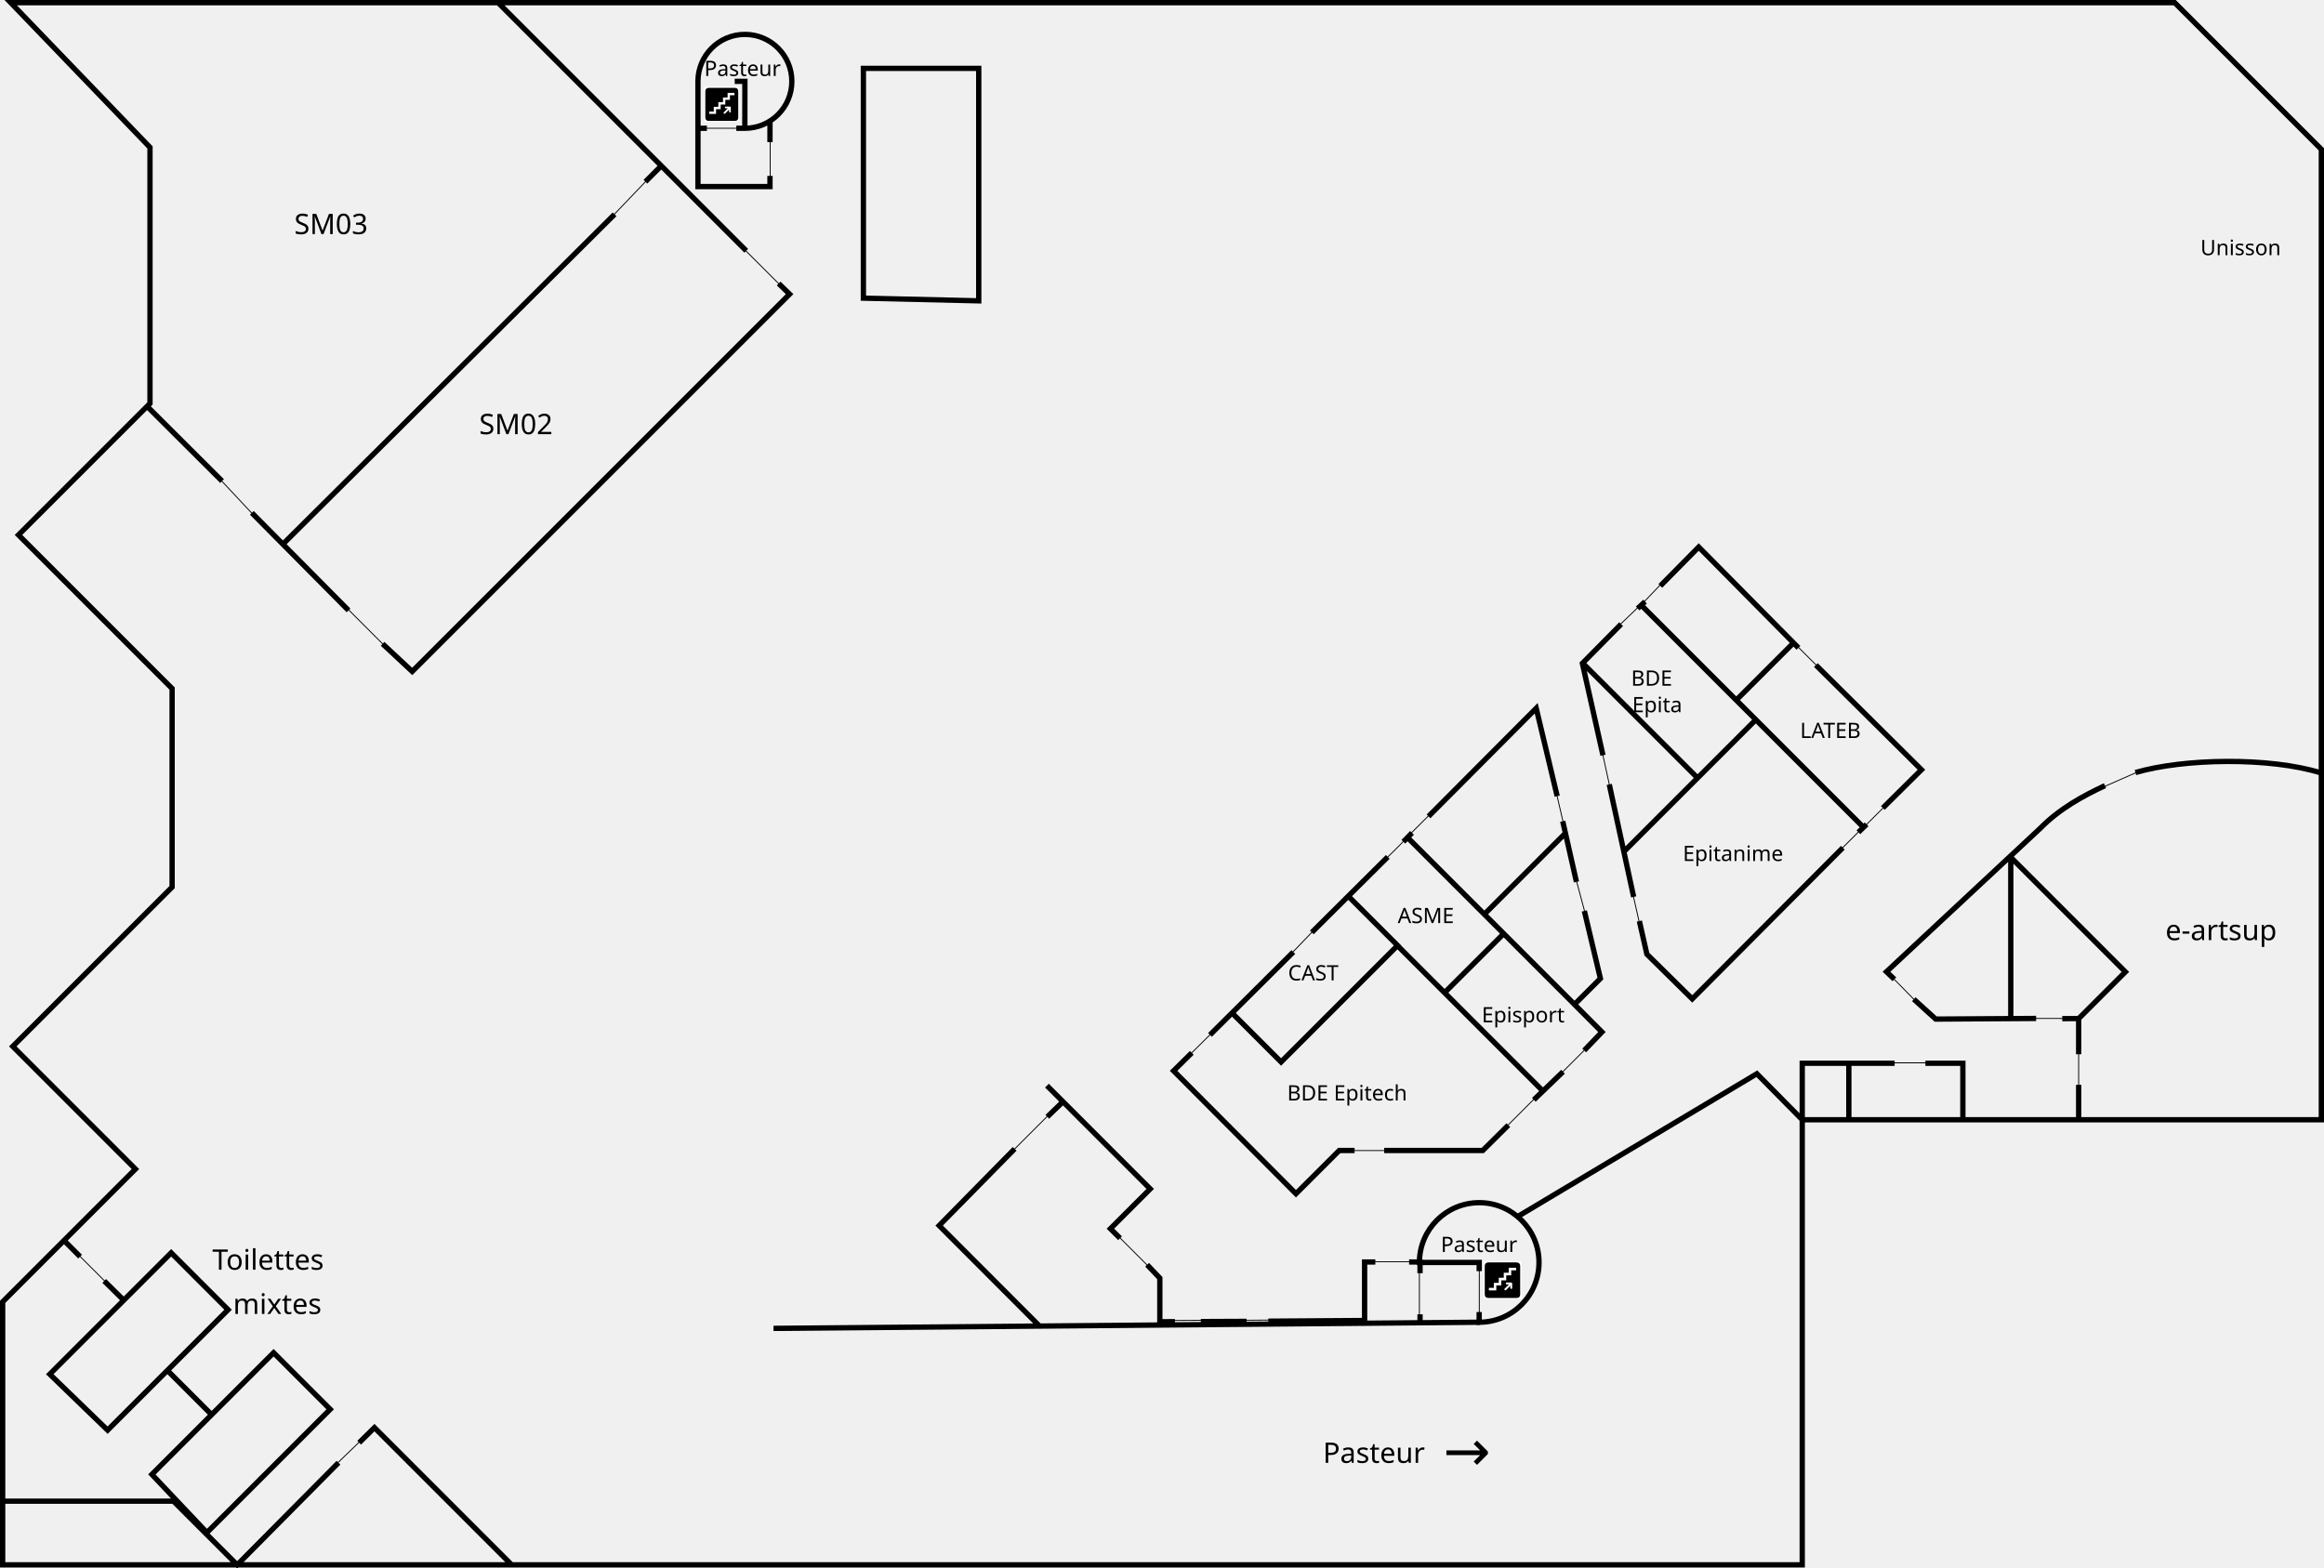
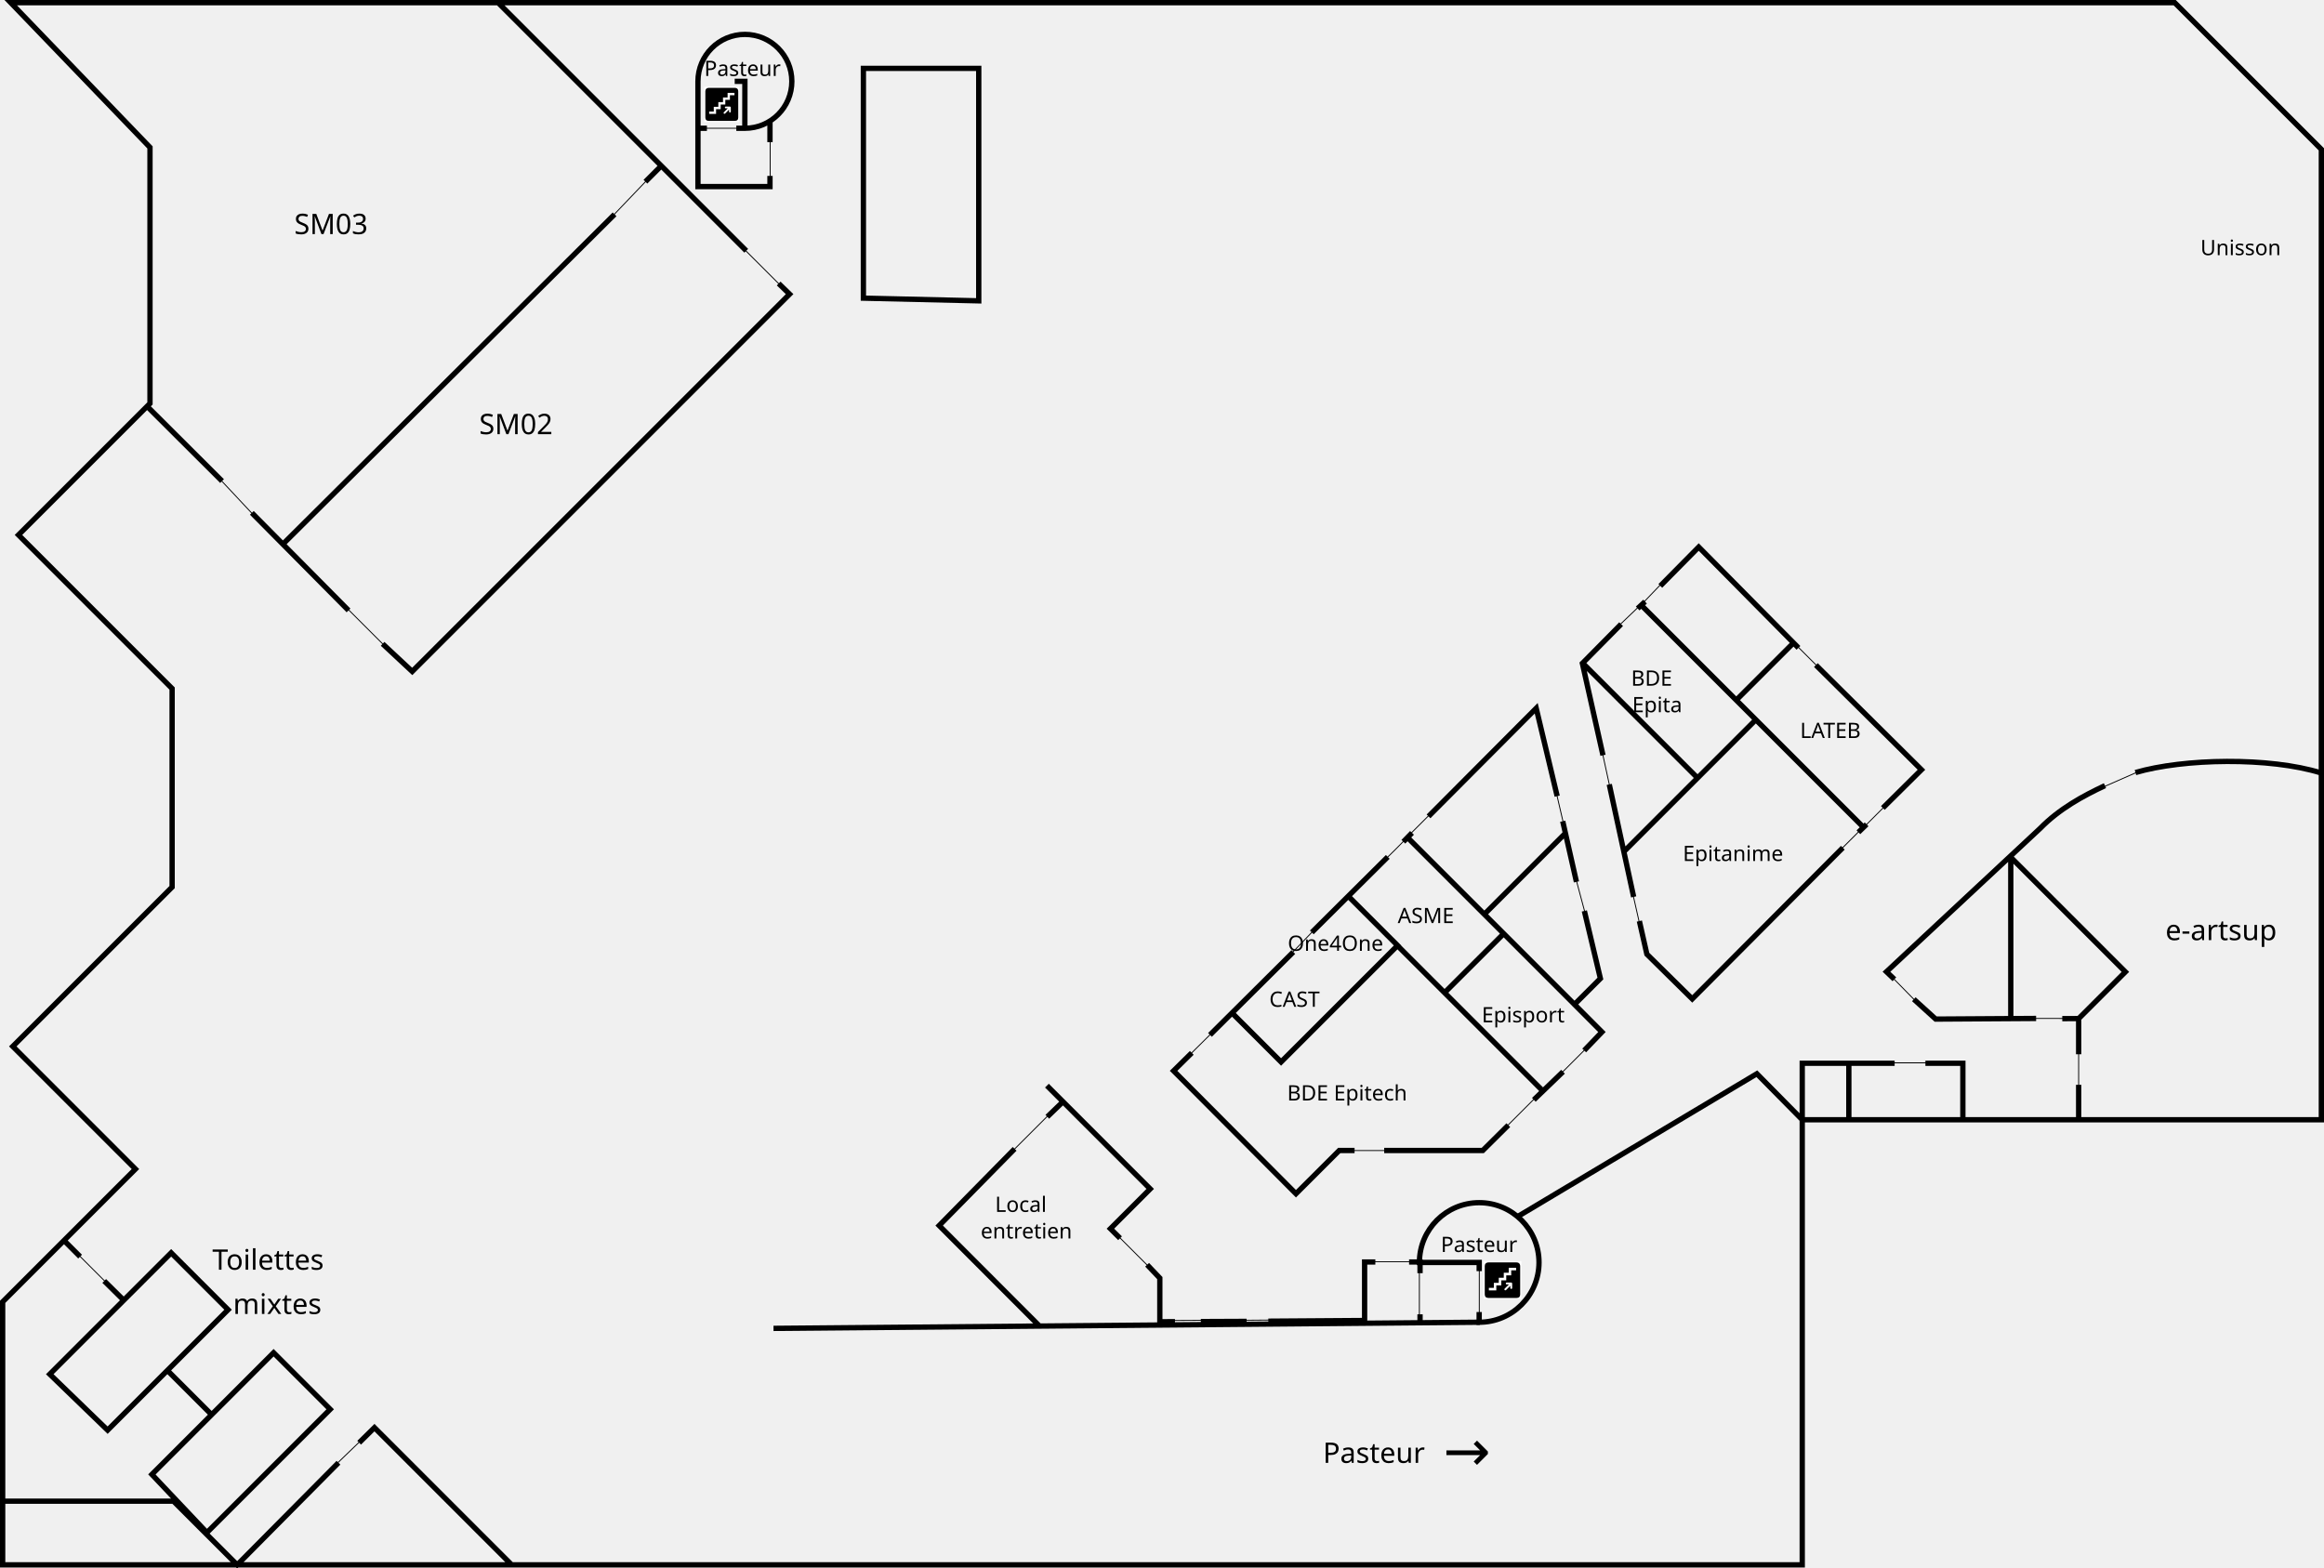
<svg xmlns="http://www.w3.org/2000/svg" width="100%" height="100%" viewBox="0 0 2625.254 1771.242" id="svg2" version="1.1">
  <defs id="defs4">
    <clipPath id="clip0">
      <rect id="rect3101" height="615" width="613" />
    </clipPath>
    <clipPath id="clip0-4">
      <rect y="0" x="0" id="rect3101-7" height="615" width="613" />
    </clipPath>
  </defs>
  <g id="layer1" transform="translate(460.3109,205.0601)">
    <path style="fill:none;stroke:#000000;stroke-width:6;stroke-miterlimit:4" d="m 1210.634,1231.07 0.02,-9.815 -67.543,0 c 0,-37.303 30.24,-67.543 67.543,-67.543 37.303,0 67.543,30.24 67.543,67.543 0,37.303 -30.24,67.543 -67.543,67.543 -0.026,0 -0.052,0 -0.078,-10e-5 l 0.039,-11.548" id="path3977" />
    <path id="path4029" style="fill:none;stroke:#000000;stroke-width:6;stroke-linecap:butt;stroke-linejoin:miter;stroke-miterlimit:4;stroke-opacity:1;stroke-dasharray:none" d="m 381.093,-60.168 -9.643,0 m -33.214,0 -10,0 m 41.393,-52.999 11.517,0 -0.061,53.033 c 0.02,1e-4 0.04,1e-4 0.061,1e-4 29.289,0 53.033,-23.744 53.033,-53.033 0,-29.289 -23.744,-53.033 -53.033,-53.033 -29.289,0 -53.033,23.744 -53.033,53.033 l 0,118.901 81.362,0 0,-12.053 m 0,-38.125 0,-22.322" />
    <path style="fill:none;stroke:#000000;stroke-width:1px;stroke-linecap:butt;stroke-linejoin:miter;stroke-opacity:1" d="m 1915.189,684.305 38.214,-16.786" id="path4052" />
    <text xml:space="preserve" style="font-size:32px;font-style:normal;font-weight:normal;line-height:125%;letter-spacing:0px;word-spacing:0px;fill:#000000;fill-opacity:1;stroke:none;font-family:Sans" x="80.934" y="285.469" id="text4054">
      <tspan id="tspan4056" x="80.934" y="285.469">SM02</tspan>
    </text>
    <text xml:space="preserve" style="font-size:32px;font-style:normal;font-weight:normal;line-height:125%;letter-spacing:0px;word-spacing:0px;fill:#000000;fill-opacity:1;stroke:none;font-family:Sans" x="-127.957" y="59.435" id="text4058">
      <tspan id="tspan4060" x="-127.957" y="59.435">SM03</tspan>
    </text>
    <text xml:space="preserve" style="font-size:40px;font-style:normal;font-weight:normal;text-align:center;line-height:125%;letter-spacing:0px;word-spacing:0px;text-anchor:middle;fill:#000000;fill-opacity:1;stroke:none;font-family:Sans" x="-121.067" y="1229.461" id="text4062">
      <tspan id="tspan4064" x="-121.067" y="1229.461" style="font-size:32px">Toilettes</tspan>
      <tspan x="-121.067" y="1279.461" id="tspan4066" style="font-size:32px">mixtes</tspan>
    </text>
    <text xml:space="preserve" style="font-size:24px;font-style:normal;font-weight:normal;line-height:125%;letter-spacing:0px;word-spacing:0px;fill:#000000;fill-opacity:1;stroke:none;font-family:Sans" x="993.689" y="1038.237" id="text4068">
      <tspan id="tspan4070" x="993.689" y="1038.237">BDE Epitech</tspan>
    </text>
    <text xml:space="preserve" style="font-size:24px;font-style:normal;font-weight:normal;text-align:center;line-height:125%;letter-spacing:0px;word-spacing:0px;text-anchor:middle;fill:#000000;fill-opacity:1;stroke:none;font-family:Sans" x="1427.286" y="569.622" id="text4072">
      <tspan id="tspan4074" x="1427.286" y="569.622">BDE</tspan>
      <tspan x="1427.286" y="599.622" id="tspan3029">Epita</tspan>
    </text>
    <text xml:space="preserve" style="font-size:24px;font-style:normal;font-weight:normal;line-height:125%;letter-spacing:0px;word-spacing:0px;fill:#000000;fill-opacity:1;stroke:none;font-family:Sans" x="1573.121" y="628.74" id="text4076">
      <tspan id="tspan4078" x="1573.121" y="628.74">LATEB</tspan>
    </text>
    <text xml:space="preserve" style="font-size:24px;font-style:normal;font-weight:normal;line-height:125%;letter-spacing:0px;word-spacing:0px;fill:#000000;fill-opacity:1;stroke:none;font-family:Sans" x="1440.671" y="767.689" id="text4080">
      <tspan id="tspan4082" x="1440.671" y="767.689">Epitanime</tspan>
    </text>
    <text xml:space="preserve" style="font-size:24px;font-style:normal;font-weight:normal;line-height:125%;letter-spacing:0px;word-spacing:0px;fill:#000000;fill-opacity:1;stroke:none;font-family:Sans" x="1167.286" y="1209.429" id="text4084">
      <tspan id="tspan4086" x="1167.286" y="1209.429">Pasteur</tspan>
    </text>
    <text xml:space="preserve" style="font-size:24px;font-style:normal;font-weight:normal;line-height:125%;letter-spacing:0px;word-spacing:0px;fill:#000000;fill-opacity:1;stroke:none;font-family:Sans" x="335.223" y="-119.24" id="text4088">
      <tspan id="tspan4090" x="335.223" y="-119.24">Pasteur</tspan>
    </text>
    <text xml:space="preserve" style="font-size:32px;font-style:normal;font-weight:normal;line-height:125%;letter-spacing:0px;word-spacing:0px;fill:#000000;fill-opacity:1;stroke:none;font-family:Sans" x="1034.11" y="1447.684" id="text4092">
      <tspan id="tspan4094" x="1034.11" y="1447.684">Pasteur </tspan>
    </text>
    <g transform="translate(171.7555,1532.877)" style="font-size:64px;font-style:normal;font-weight:normal;line-height:125%;letter-spacing:0px;word-spacing:0px;fill:#000000;fill-opacity:1;stroke:none;font-family:Sans" id="text4096">
      <path d="m 1048.69,-98.037 0,2.812 -12.281,12.281 -3.75,-3.75 7.281,-7.281 -38.094,0 0,-5.312 38.094,0 -7.281,-7.281 3.75,-3.75 12.281,12.281" id="path4101" />
    </g>
    <text xml:space="preserve" style="font-size:32px;font-style:normal;font-weight:normal;line-height:125%;letter-spacing:0px;word-spacing:0px;fill:#000000;fill-opacity:1;stroke:none;font-family:Sans" x="1985.775" y="857.111" id="text4103">
      <tspan id="tspan4105" x="1985.775" y="857.111">e-artsup</tspan>
    </text>
    <text xml:space="preserve" style="font-size:24px;font-style:normal;font-weight:normal;line-height:125%;letter-spacing:0px;word-spacing:0px;fill:#000000;fill-opacity:1;stroke:none;font-family:Sans" x="2025.355" y="83.2" id="text4107">
      <tspan id="tspan4109" x="2025.355" y="83.2">Unisson</tspan>
    </text>
-     <text xml:space="preserve" style="font-size:24px;font-style:normal;font-weight:normal;line-height:125%;letter-spacing:0px;word-spacing:0px;fill:#000000;fill-opacity:1;stroke:none;font-family:Sans" x="1455" y="1107.67" id="text3896" transform="translate(-460.3109,-205.0601)">
-       <tspan id="tspan3898" x="1455" y="1107.67">CAST</tspan>
+     <text xml:space="preserve" style="font-size:24px;font-style:normal;font-weight:normal;line-height:125%;letter-spacing:0px;word-spacing:0px;fill:#000000;fill-opacity:1;stroke:none;font-family:Sans" x="973.476" y="932.409" id="text3896">
+       <tspan id="tspan3898" x="973.476" y="932.409">CAST</tspan>
    </text>
    <text xml:space="preserve" style="font-size:24px;font-style:normal;font-weight:normal;line-height:125%;letter-spacing:0px;word-spacing:0px;fill:#000000;fill-opacity:1;stroke:none;font-family:Sans" x="1118.558" y="837.862" id="text3915">
      <tspan id="tspan3917" x="1118.558" y="837.862">ASME</tspan>
    </text>
    <text xml:space="preserve" style="font-size:24px;font-style:normal;font-weight:normal;line-height:125%;letter-spacing:0px;word-spacing:0px;fill:#000000;fill-opacity:1;stroke:none;font-family:Sans" x="1213.512" y="949.988" id="text3919">
      <tspan id="tspan3921" x="1213.512" y="949.988">Episport</tspan>
    </text>
    <path id="path3925" transform="translate(-460.3109,-205.0601)" style="fill:none;stroke:#000000;stroke-width:6;stroke-linecap:butt;stroke-linejoin:miter;stroke-miterlimit:4;stroke-opacity:1;stroke-dasharray:none" d="m 2347.857,1151.063 53.036,-53.036 -130.179,-130.179 m 0.714,183.393 0,-182.857 M 1787.768,749.099 1917.812,879.143 m -83.88,83.471 149.503,-149.503 m -22.006,-22.227 65,-65 m -172.294,-42.072 251.023,251.023 m 3.413,-3.504 -9.264,8.966 m -17.611,17.463 -170.089,170.804 -51.25,-50.536 -8.476,-37.41 m -6.455,-27.308 -27.558,-127.095 m -7.103,-32.898 -23.265,-103.861 43.75,-44.286 m 18.705,-17.723 8.348,-7.723 m 17.232,-17.768 43.393,-43.929 112.652,113.914 m 19.718,19.465 119.238,118.227 -43.609,43.223 m -495.151,208.73 65.931,-65.842 m -19.843,-23.935 90.282,-90.282 m 10.464,193.286 -189.151,-189.151 m -10.799,122.722 163.77,163.77 m -351.36,-88.413 56.071,56.071 131.607,-131.607 -54.821,-54.822 m 6.231,286.429 -17.302,0 -48.908,48.86 -138.235,-138.86 20.552,-20.299 m 20.552,-20.299 94.137,-93.632 m 20.901,-22.163 85.803,-85.298 m 17.618,-17.113 9.789,-10.042 m 18.628,-18.628 121.663,-122.169 23.681,99.32 m 6.256,28.357 15.502,68.474 m 8.936,32.866 18.125,76.339 -29.286,29.286 31.03,31.156 -20.045,20.87 m -23.932,24 -32.946,31.741 m -28.839,28.616 -28.839,28.616 -111.376,0 m 784.475,-33.617 0,-40.551 m 0,-34.561 0,-40.298 -18.491,0.049 m -29.562,-0.197 -113.41,0.723 -24.719,-22.428 m -21.96,-22.529 -8.96,-8.54 173.666,-161.988 c 21.686,-22.171 48.409,-36.665 73.177,-48.271 m 34.429,-14.781 c 54.296,-15.966 151.383,-17.663 209.581,0.423 m -533.361,328.047 0,64.397 m -546.998,228.294 0,-68.185 12.122,0 m 38.133,0 12.374,0 0,12.627 m 0,46.467 0,8.586 m -1464.693,-24.829 -21.689,-21.436 m -27.244,-27.497 -19.639,-19.639 m 167.857,197.857 -48.571,-48.571 m -68.571,66.429 136.071,-136.071 -64.286,-64.286 -137.143,137.143 z M 233.714,1731.508 373,1592.223 l -63.929,-63.928 -137.5,137.5 z m 344.597,36.733 -155.311,-155.311 -17.299,17.046 m -23.36,22.602 -114.4,115.41 -71.973,-71.974 -191.183,0 M 12.121,3 l 2444.45,0 165.683,165.683 0,1096.397 -586.397,0 0,502.857 -2032.857,0 0,-297.143 150,-150 -138.571,-138.571 180,-180 0,-224.286 -173.571,-173.571 148.571,-148.571 0,-289.286 z m 1298.046,1494.515 0,-53.533 -14.334,-15.048 m -30.587,-29.978 -10.889,-10.785 44.952,-44.952 -116.673,-116.673 m -9.38,270.611 -112.344,-112.522 85.249,-86.677 m 36.91,-36.196 19.767,-19.053 m 469.033,251.14 -798.09,6.945 M 319.712,614.647 694.227,242.154 m 34.85,-36.87 16.92,-16.92 m -579.828,270.721 84.663,84.411 m 33.651,35.923 109.223,110.233 m 38.512,37.755 33.461,31.188 L 891.964,332.31 879.611,320.313 M 842.971,283.317 563.664,4.01 m 411.637,332.845 0,-259.609 130.31,0 0,262.64 z m 737.837,1038.35 271.469,-162.09 51.248,51.943 0,-63.765 104.378,0 m 34.751,0 42.322,0 0,64.397" />
    <path style="fill:none;stroke:#000000;stroke-width:6;stroke-linecap:butt;stroke-linejoin:miter;stroke-miterlimit:4;stroke-opacity:1;stroke-dasharray:none" d="m 1310.168,1493.323 17.098,-0.111 m 29.241,-0.111 51.697,-0.221 m 24.554,-0.221 108.482,-0.757" id="path3928" transform="translate(-460.3109,-205.0601)" />
    <path id="path3970" transform="translate(-460.3109,-205.0601)" style="fill:none;stroke:#000000;stroke-width:1px;stroke-linecap:butt;stroke-linejoin:miter;stroke-opacity:1" d="m 1851.786,1042.134 -6.995,-30.923 m -34.434,-159.612 7.857,36.071 M 1830,705.706 l 20.982,-20.089 m 24.821,-25.089 -19.107,19.911 m 195.625,71.696 -21.875,-21.875 m 77.232,202.054 20.268,-20.268 m -47.411,46.696 20,-20 m 247.563,289.574 0,-42.426 m -49.199,-35.266 32.089,0.036 m -167.383,-19.965 -26.264,-26.769 m 39.562,96.864 -39.901,0 m -371.257,-272.14 -7.147,-30.697 m 31.517,131.965 -9.559,-35.676 m -15.736,217.181 26.696,-26.696 m -88.661,87.054 30.982,-30.982 m -139.911,-299.375 20.893,-20.893 m -48.75,48.929 c 1.25,-0.357 20,-19.643 20,-19.643 M 1460,1076.063 l 22.857,-23.75 m -137.679,138.214 22.679,-22.5 m 160.882,131.852 36.744,0 M 380.292,1653.87 l 27.052,-26.07 m 999.62,-136.201 26.518,-0.223 m -107.679,0.491 32.143,-0.178 M 119.703,1448.75 89.525,1418.572 M 795.747,144.926 l 38.133,0 m 36.113,13.385 0,42.426 0,-41.921 m 801.051,1326.835 0,-53.285 m -67.68,53.791 0,-51.77 m -53.538,-8.839 43.942,0 M 692.206,243.921 730.339,204.02 M 881.105,321.956 840.32,281.171 M 285.872,581.312 249.002,541.916 m 184.858,187.131 -41.669,-41.669 m 872.015,710.233 32.704,32.704 m -152.445,-130.502 39.375,-39.375" />
    <g clip-path="url(#clip0)" id="surface0" transform="matrix(0.06496151,0,0,0.06496151,335.1356,-107.1221)">
      <path id="path3104" d="M 0,0 613,0 613,615 0,615 0,0 z m 0,0" style="fill:none;stroke:#ffffff;stroke-width:0.1;stroke-linecap:butt;stroke-linejoin:miter;stroke-miterlimit:10" />
      <path id="path3106" d="M 0,0 613,0 613,615 0,615 0,0 z m 0,0" style="fill:#ffffff;fill-rule:nonzero;stroke:none" />
      <path id="path3108" d="m 67.551,21.774 c 5.448,-0.835 10.962,-1.169 16.469,-1.276 143.989,0.011 287.978,0.001 431.967,0.005 11.624,0.058 23.401,-0.526 34.833,2.038 11.482,2.442 22.705,8.152 29.895,17.659 7.872,10.113 11.075,23.048 11.911,35.635 0.523,5.378 0.013,10.767 0.121,16.154 0.002,149.034 0.006,298.068 -0.002,447.103 -0.479,15.028 -4.566,31.12 -16.039,41.599 -11.168,10.291 -26.924,13.504 -41.668,13.811 -152.352,-0.013 -304.704,0.006 -457.056,-0.01 -14.964,-0.32 -30.864,-3.847 -42.027,-14.461 -11.448,-11.059 -15.62,-27.549 -15.715,-43.024 0.024,-152.352 0.008,-304.703 0.008,-457.054 0.419,-14.776 4.031,-30.318 14.099,-41.614 8.437,-9.564 20.811,-14.662 33.204,-16.565 z m 0,0" style="fill:none;stroke:#000000;stroke-width:0.1;stroke-linecap:butt;stroke-linejoin:miter;stroke-miterlimit:10" />
      <path id="path3110" d="m 67.551,21.774 c 5.448,-0.835 10.962,-1.169 16.469,-1.276 143.989,0.011 287.978,0.001 431.967,0.005 11.624,0.058 23.401,-0.526 34.833,2.038 11.482,2.442 22.705,8.152 29.895,17.659 7.872,10.113 11.075,23.048 11.911,35.635 0.523,5.378 0.013,10.767 0.121,16.154 0.002,149.034 0.006,298.068 -0.002,447.103 -0.479,15.028 -4.566,31.12 -16.039,41.599 -11.168,10.291 -26.924,13.504 -41.668,13.811 -152.352,-0.013 -304.704,0.006 -457.056,-0.01 -14.964,-0.32 -30.864,-3.847 -42.027,-14.461 -11.448,-11.059 -15.62,-27.549 -15.715,-43.024 0.024,-152.352 0.008,-304.703 0.008,-457.054 0.419,-14.776 4.031,-30.318 14.099,-41.614 8.437,-9.564 20.811,-14.662 33.204,-16.565 z m 0,0" style="fill:#000000;fill-rule:nonzero;stroke:none" />
      <path id="path3112" d="m 407.499,187.748 c -1.5e-4,-26.666 -0.007,-53.332 0.003,-79.998 39.831,-0.003 79.663,-0.001 119.495,-8.2e-4 0.003,13.667 0.006,27.334 -10e-4,41.002 -26.415,-0.004 -52.83,-0.005 -79.244,5.5e-4 -0.006,26.748 -0.004,53.496 -7.4e-4,80.244 -26.75,0.011 -53.5,-0.002 -80.25,0.007 -10e-4,27.166 0.003,54.331 -0.002,81.497 -26.749,0.003 -53.497,0.005 -80.245,-10e-4 -0.01,27 5.6e-4,53.999 -0.005,80.999 -26.749,0.01 -53.498,0.002 -80.247,0.004 -0.007,27.166 -3.5e-4,54.331 -0.003,81.498 -40,9.4e-4 -79.999,8.2e-4 -119.999,6e-5 3.05e-4,-13.751 -0.004,-27.501 0.002,-41.25 26.664,5e-5 53.328,-0.003 79.993,0.002 0.013,-27.168 -0.005,-54.336 0.009,-81.503 26.496,0.005 52.992,0.002 79.489,0.002 0.011,-27.333 -3.5e-4,-54.665 0.005,-81.998 26.999,-0.005 53.997,0.002 80.996,-0.003 0.009,-26.833 -0.006,-53.666 0.007,-80.499 26.665,-0.004 53.331,2.1e-4 79.997,-0.002 z m 0,0" style="fill:none;stroke:#ffffff;stroke-width:0.1;stroke-linecap:butt;stroke-linejoin:miter;stroke-miterlimit:10" />
      <path id="path3114" d="m 407.499,187.748 c -1.5e-4,-26.666 -0.007,-53.332 0.003,-79.998 39.831,-0.003 79.663,-0.001 119.495,-8.2e-4 0.003,13.667 0.006,27.334 -10e-4,41.002 -26.415,-0.004 -52.83,-0.005 -79.244,5.5e-4 -0.006,26.748 -0.004,53.496 -7.4e-4,80.244 -26.75,0.011 -53.5,-0.002 -80.25,0.007 -10e-4,27.166 0.003,54.331 -0.002,81.497 -26.749,0.003 -53.497,0.005 -80.245,-10e-4 -0.01,27 5.6e-4,53.999 -0.005,80.999 -26.749,0.01 -53.498,0.002 -80.247,0.004 -0.007,27.166 -3.5e-4,54.331 -0.003,81.498 -40,9.4e-4 -79.999,8.2e-4 -119.999,6e-5 3.05e-4,-13.751 -0.004,-27.501 0.002,-41.25 26.664,5e-5 53.328,-0.003 79.993,0.002 0.013,-27.168 -0.005,-54.336 0.009,-81.503 26.496,0.005 52.992,0.002 79.489,0.002 0.011,-27.333 -3.5e-4,-54.665 0.005,-81.998 26.999,-0.005 53.997,0.002 80.996,-0.003 0.009,-26.833 -0.006,-53.666 0.007,-80.499 26.665,-0.004 53.331,2.1e-4 79.997,-0.002 z m 0,0" style="fill:#ffffff;fill-rule:nonzero;stroke:none" />
      <path id="path3116" d="m 360.731,356.47 c 1.462,-6.382 7.59,-11.007 14.1,-10.937 23.411,-0.084 46.824,-0.008 70.237,-0.037 4.216,-0.027 8.599,0.917 11.975,3.573 4.216,3.217 6.238,8.64 6.207,13.838 0.011,23.358 -0.017,46.716 0.013,70.075 0.074,3.869 -0.864,7.918 -3.52,10.854 -5.895,6.608 -17.603,6.436 -23.337,-0.294 -2.34,-2.553 -3.429,-6.055 -3.412,-9.474 0.006,-11.977 0.008,-23.954 0.004,-35.93 -22.827,22.802 -45.618,45.641 -68.455,68.432 -4.113,4.129 -10.378,6.353 -16.091,4.62 -7.066,-1.889 -12.279,-9.241 -11.309,-16.558 0.459,-4.159 2.836,-7.816 5.773,-10.681 22.733,-22.734 45.474,-45.461 68.198,-68.204 -12.915,-0.071 -25.839,0.146 -38.747,-0.101 -8.987,-0.816 -14.204,-10.994 -11.636,-19.176 z m 0,0" style="fill:none;stroke:#ffffff;stroke-width:0.1;stroke-linecap:butt;stroke-linejoin:miter;stroke-miterlimit:10" />
      <path id="path3118" d="m 360.731,356.47 c 1.462,-6.382 7.59,-11.007 14.1,-10.937 23.411,-0.084 46.824,-0.008 70.237,-0.037 4.216,-0.027 8.599,0.917 11.975,3.573 4.216,3.217 6.238,8.64 6.207,13.838 0.011,23.358 -0.017,46.716 0.013,70.075 0.074,3.869 -0.864,7.918 -3.52,10.854 -5.895,6.608 -17.603,6.436 -23.337,-0.294 -2.34,-2.553 -3.429,-6.055 -3.412,-9.474 0.006,-11.977 0.008,-23.954 0.004,-35.93 -22.827,22.802 -45.618,45.641 -68.455,68.432 -4.113,4.129 -10.378,6.353 -16.091,4.62 -7.066,-1.889 -12.279,-9.241 -11.309,-16.558 0.459,-4.159 2.836,-7.816 5.773,-10.681 22.733,-22.734 45.474,-45.461 68.198,-68.204 -12.915,-0.071 -25.839,0.146 -38.747,-0.101 -8.987,-0.816 -14.204,-10.994 -11.636,-19.176 z m 0,0" style="fill:#ffffff;fill-rule:nonzero;stroke:none" />
    </g>
    <g clip-path="url(#clip0-4)" id="surface0-8" transform="matrix(0.06991373,0,0,0.06991373,1215.493,1219.777)">
      <path id="path3104-9" d="M 0,0 613,0 613,615 0,615 0,0 z m 0,0" style="fill:none;stroke:#ffffff;stroke-width:0.1;stroke-linecap:butt;stroke-linejoin:miter;stroke-miterlimit:10" />
      <path id="path3106-3" d="M 0,0 613,0 613,615 0,615 0,0 z m 0,0" style="fill:#ffffff;fill-rule:nonzero;stroke:none" />
      <path id="path3108-9" d="m 67.551,21.774 c 5.448,-0.835 10.962,-1.169 16.469,-1.276 143.989,0.011 287.978,0.001 431.967,0.005 11.624,0.058 23.401,-0.526 34.833,2.038 11.482,2.442 22.705,8.152 29.895,17.659 7.872,10.113 11.075,23.048 11.911,35.635 0.523,5.378 0.013,10.767 0.121,16.154 0.002,149.034 0.006,298.068 -0.002,447.103 -0.479,15.028 -4.566,31.12 -16.039,41.599 -11.168,10.291 -26.924,13.504 -41.668,13.811 -152.352,-0.013 -304.704,0.006 -457.056,-0.01 -14.964,-0.32 -30.864,-3.847 -42.027,-14.461 -11.448,-11.059 -15.62,-27.549 -15.715,-43.024 0.024,-152.352 0.008,-304.703 0.008,-457.054 0.419,-14.776 4.031,-30.318 14.099,-41.614 8.437,-9.564 20.811,-14.662 33.204,-16.565 z m 0,0" style="fill:none;stroke:#000000;stroke-width:0.1;stroke-linecap:butt;stroke-linejoin:miter;stroke-miterlimit:10" />
      <path id="path3110-8" d="m 67.551,21.774 c 5.448,-0.835 10.962,-1.169 16.469,-1.276 143.989,0.011 287.978,0.001 431.967,0.005 11.624,0.058 23.401,-0.526 34.833,2.038 11.482,2.442 22.705,8.152 29.895,17.659 7.872,10.113 11.075,23.048 11.911,35.635 0.523,5.378 0.013,10.767 0.121,16.154 0.002,149.034 0.006,298.068 -0.002,447.103 -0.479,15.028 -4.566,31.12 -16.039,41.599 -11.168,10.291 -26.924,13.504 -41.668,13.811 -152.352,-0.013 -304.704,0.006 -457.056,-0.01 -14.964,-0.32 -30.864,-3.847 -42.027,-14.461 -11.448,-11.059 -15.62,-27.549 -15.715,-43.024 0.024,-152.352 0.008,-304.703 0.008,-457.054 0.419,-14.776 4.031,-30.318 14.099,-41.614 8.437,-9.564 20.811,-14.662 33.204,-16.565 z m 0,0" style="fill:#000000;fill-rule:nonzero;stroke:none" />
      <path id="path3112-3" d="m 407.499,187.748 c -1.5e-4,-26.666 -0.007,-53.332 0.003,-79.998 39.831,-0.003 79.663,-0.001 119.495,-8.2e-4 0.003,13.667 0.006,27.334 -10e-4,41.002 -26.415,-0.004 -52.83,-0.005 -79.244,5.5e-4 -0.006,26.748 -0.004,53.496 -7.4e-4,80.244 -26.75,0.011 -53.5,-0.002 -80.25,0.007 -10e-4,27.166 0.003,54.331 -0.002,81.497 -26.749,0.003 -53.497,0.005 -80.245,-10e-4 -0.01,27 5.6e-4,53.999 -0.005,80.999 -26.749,0.01 -53.498,0.002 -80.247,0.004 -0.007,27.166 -3.5e-4,54.331 -0.003,81.498 -40,9.4e-4 -79.999,8.2e-4 -119.999,6e-5 3.05e-4,-13.751 -0.004,-27.501 0.002,-41.25 26.664,5e-5 53.328,-0.003 79.993,0.002 0.013,-27.168 -0.005,-54.336 0.009,-81.503 26.496,0.005 52.992,0.002 79.489,0.002 0.011,-27.333 -3.5e-4,-54.665 0.005,-81.998 26.999,-0.005 53.997,0.002 80.996,-0.003 0.009,-26.833 -0.006,-53.666 0.007,-80.499 26.665,-0.004 53.331,2.1e-4 79.997,-0.002 z m 0,0" style="fill:none;stroke:#ffffff;stroke-width:0.1;stroke-linecap:butt;stroke-linejoin:miter;stroke-miterlimit:10" />
      <path id="path3114-8" d="m 407.499,187.748 c -1.5e-4,-26.666 -0.007,-53.332 0.003,-79.998 39.831,-0.003 79.663,-0.001 119.495,-8.2e-4 0.003,13.667 0.006,27.334 -10e-4,41.002 -26.415,-0.004 -52.83,-0.005 -79.244,5.5e-4 -0.006,26.748 -0.004,53.496 -7.4e-4,80.244 -26.75,0.011 -53.5,-0.002 -80.25,0.007 -10e-4,27.166 0.003,54.331 -0.002,81.497 -26.749,0.003 -53.497,0.005 -80.245,-10e-4 -0.01,27 5.6e-4,53.999 -0.005,80.999 -26.749,0.01 -53.498,0.002 -80.247,0.004 -0.007,27.166 -3.5e-4,54.331 -0.003,81.498 -40,9.4e-4 -79.999,8.2e-4 -119.999,6e-5 3.05e-4,-13.751 -0.004,-27.501 0.002,-41.25 26.664,5e-5 53.328,-0.003 79.993,0.002 0.013,-27.168 -0.005,-54.336 0.009,-81.503 26.496,0.005 52.992,0.002 79.489,0.002 0.011,-27.333 -3.5e-4,-54.665 0.005,-81.998 26.999,-0.005 53.997,0.002 80.996,-0.003 0.009,-26.833 -0.006,-53.666 0.007,-80.499 26.665,-0.004 53.331,2.1e-4 79.997,-0.002 z m 0,0" style="fill:#ffffff;fill-rule:nonzero;stroke:none" />
      <path id="path3116-5" d="m 360.731,356.47 c 1.462,-6.382 7.59,-11.007 14.1,-10.937 23.411,-0.084 46.824,-0.008 70.237,-0.037 4.216,-0.027 8.599,0.917 11.975,3.573 4.216,3.217 6.238,8.64 6.207,13.838 0.011,23.358 -0.017,46.716 0.013,70.075 0.074,3.869 -0.864,7.918 -3.52,10.854 -5.895,6.608 -17.603,6.436 -23.337,-0.294 -2.34,-2.553 -3.429,-6.055 -3.412,-9.474 0.006,-11.977 0.008,-23.954 0.004,-35.93 -22.827,22.802 -45.618,45.641 -68.455,68.432 -4.113,4.129 -10.378,6.353 -16.091,4.62 -7.066,-1.889 -12.279,-9.241 -11.309,-16.558 0.459,-4.159 2.836,-7.816 5.773,-10.681 22.733,-22.734 45.474,-45.461 68.198,-68.204 -12.915,-0.071 -25.839,0.146 -38.747,-0.101 -8.987,-0.816 -14.204,-10.994 -11.636,-19.176 z m 0,0" style="fill:none;stroke:#ffffff;stroke-width:0.1;stroke-linecap:butt;stroke-linejoin:miter;stroke-miterlimit:10" />
      <path id="path3118-0" d="m 360.731,356.47 c 1.462,-6.382 7.59,-11.007 14.1,-10.937 23.411,-0.084 46.824,-0.008 70.237,-0.037 4.216,-0.027 8.599,0.917 11.975,3.573 4.216,3.217 6.238,8.64 6.207,13.838 0.011,23.358 -0.017,46.716 0.013,70.075 0.074,3.869 -0.864,7.918 -3.52,10.854 -5.895,6.608 -17.603,6.436 -23.337,-0.294 -2.34,-2.553 -3.429,-6.055 -3.412,-9.474 0.006,-11.977 0.008,-23.954 0.004,-35.93 -22.827,22.802 -45.618,45.641 -68.455,68.432 -4.113,4.129 -10.378,6.353 -16.091,4.62 -7.066,-1.889 -12.279,-9.241 -11.309,-16.558 0.459,-4.159 2.836,-7.816 5.773,-10.681 22.733,-22.734 45.474,-45.461 68.198,-68.204 -12.915,-0.071 -25.839,0.146 -38.747,-0.101 -8.987,-0.816 -14.204,-10.994 -11.636,-19.176 z m 0,0" style="fill:#ffffff;fill-rule:nonzero;stroke:none" />
    </g>
+     <text xml:space="preserve" style="font-size:24px;font-style:normal;font-weight:normal;text-align:center;line-height:125%;letter-spacing:0px;word-spacing:0px;text-anchor:middle;fill:#000000;fill-opacity:1;stroke:none;font-family:Sans" x="714.722" y="1164.141" id="text3052">
+       <tspan id="tspan3054" x="714.722" y="1164.141">Local</tspan>
+       <tspan x="714.722" y="1194.141" id="tspan3056">entretien</tspan>
+     </text>
+     <text xml:space="preserve" style="font-size:24px;font-style:normal;font-weight:normal;line-height:125%;letter-spacing:0px;word-spacing:0px;fill:#000000;fill-opacity:1;stroke:none;font-family:Sans" x="994.309" y="869.176" id="text3058">
+       <tspan id="tspan3060" x="994.309" y="869.176">One4One</tspan>
+     </text>
  </g>
</svg>
